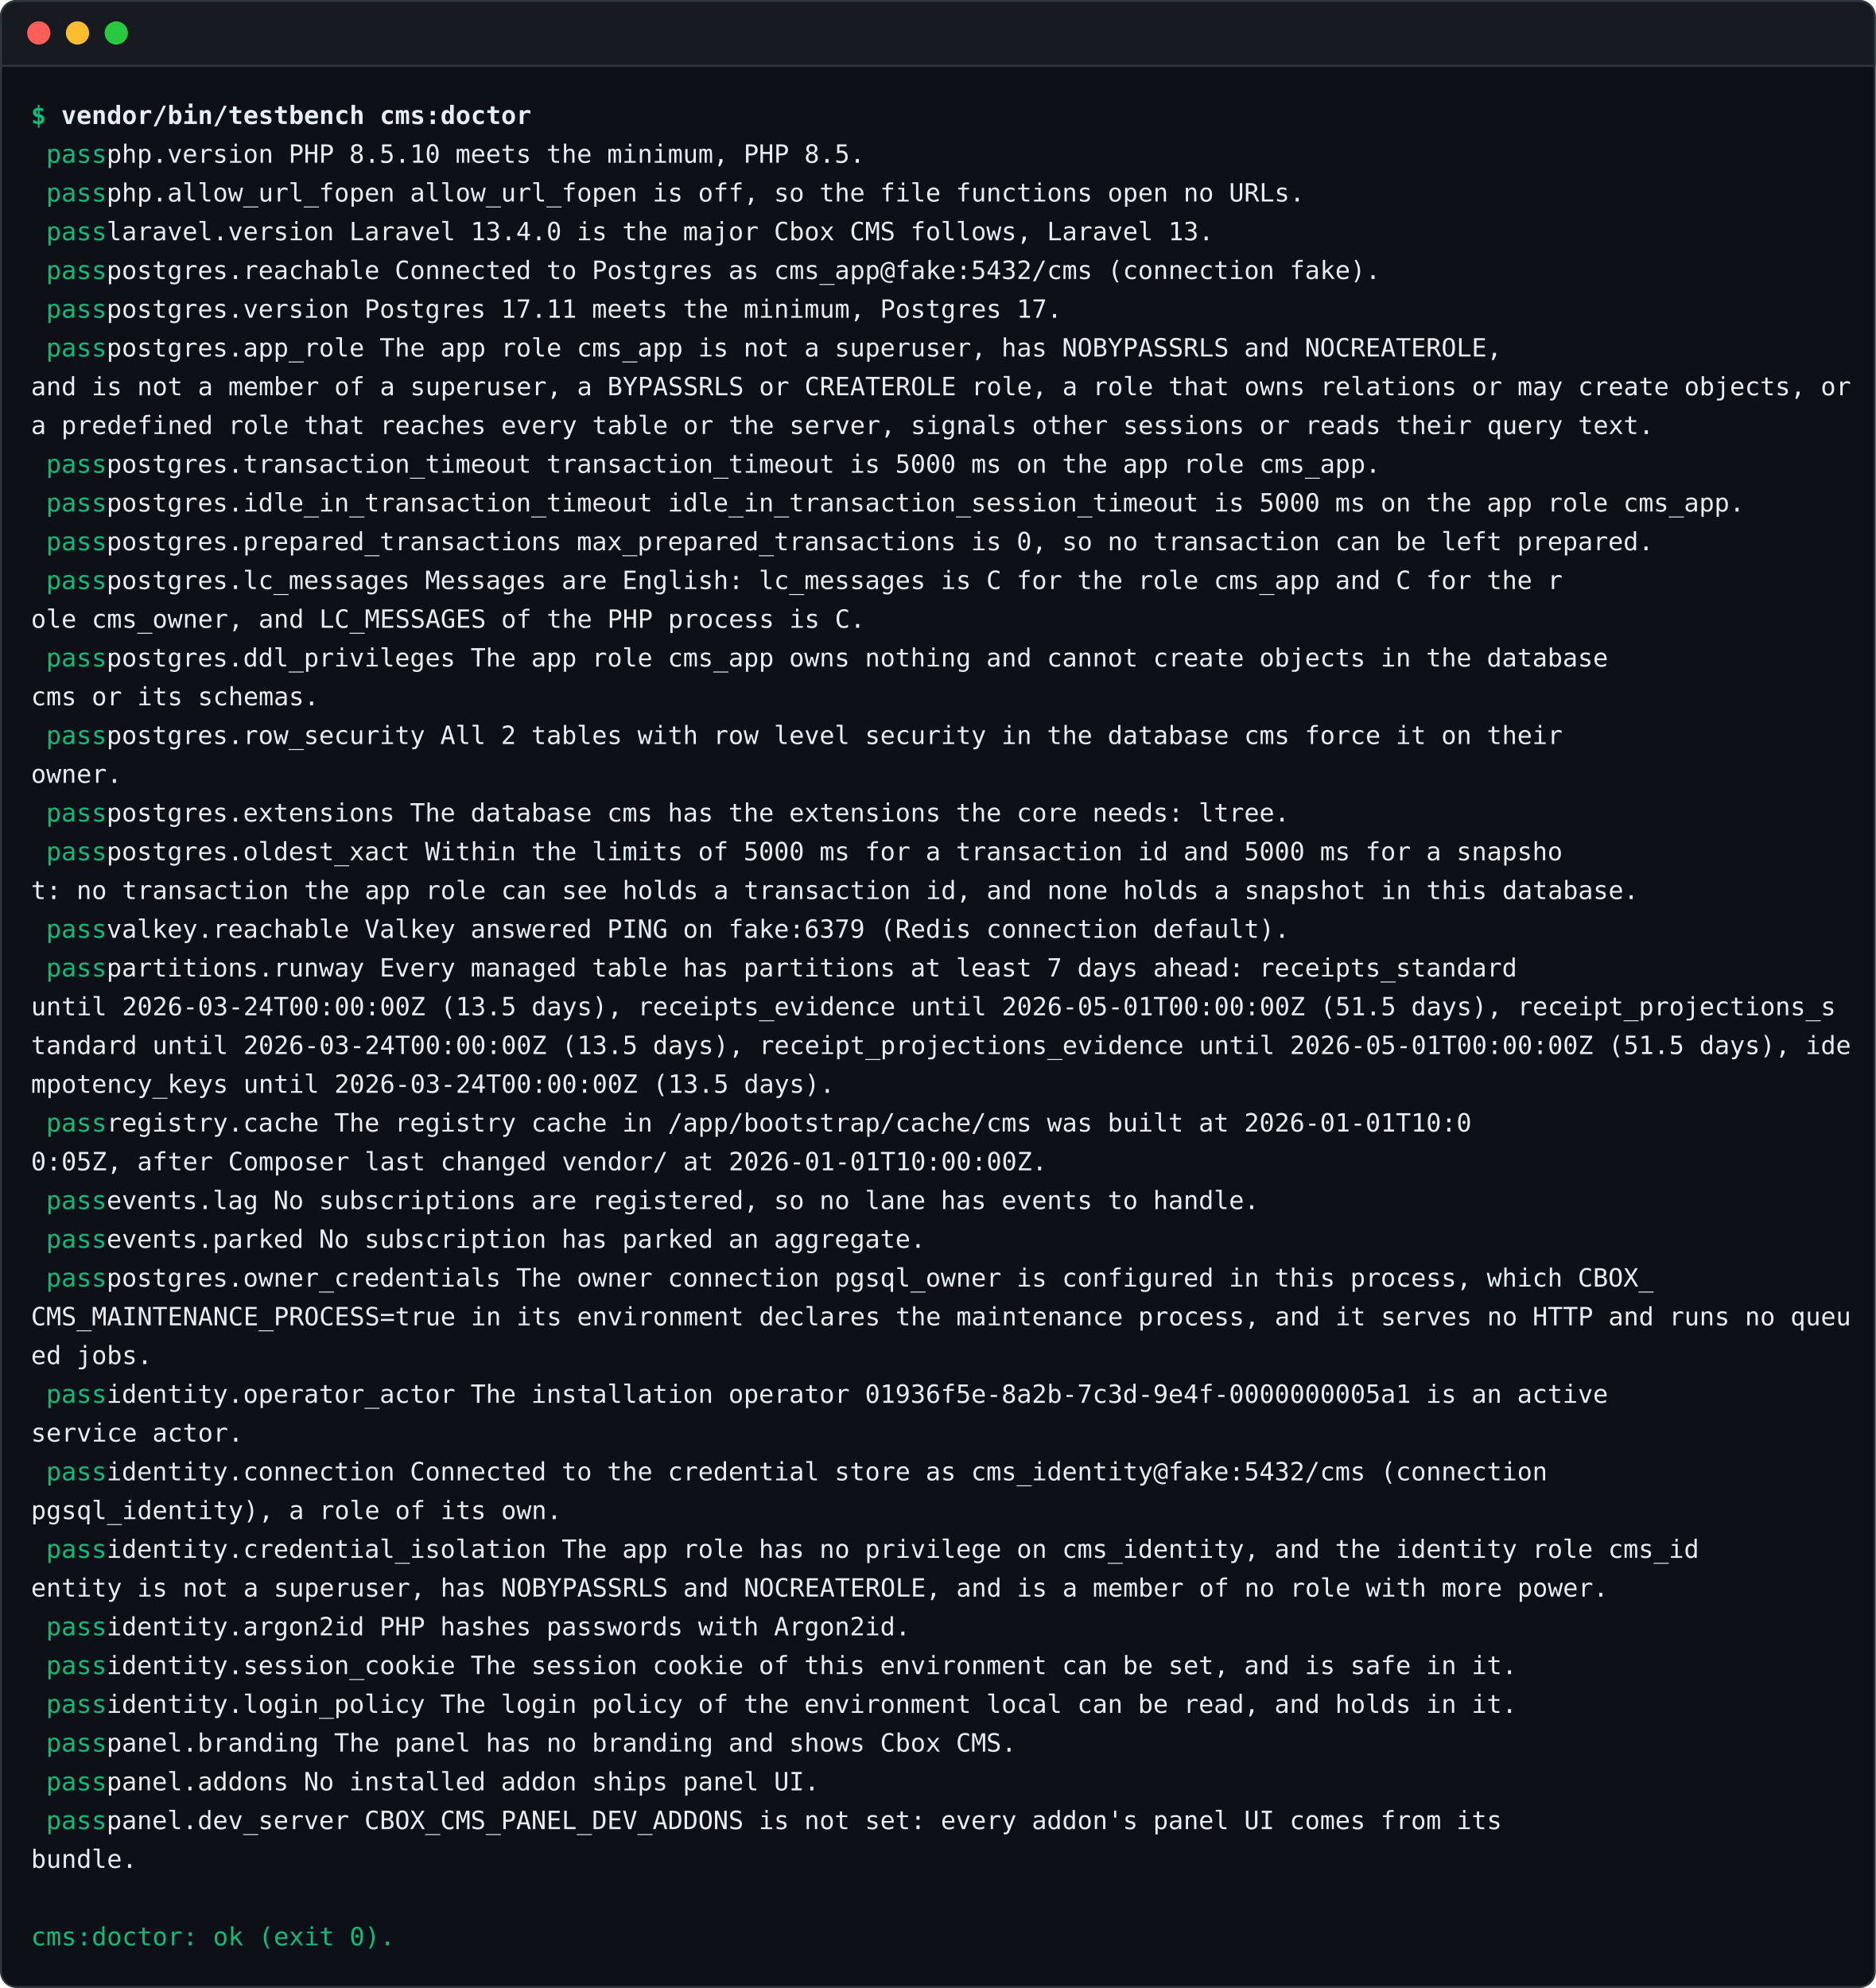
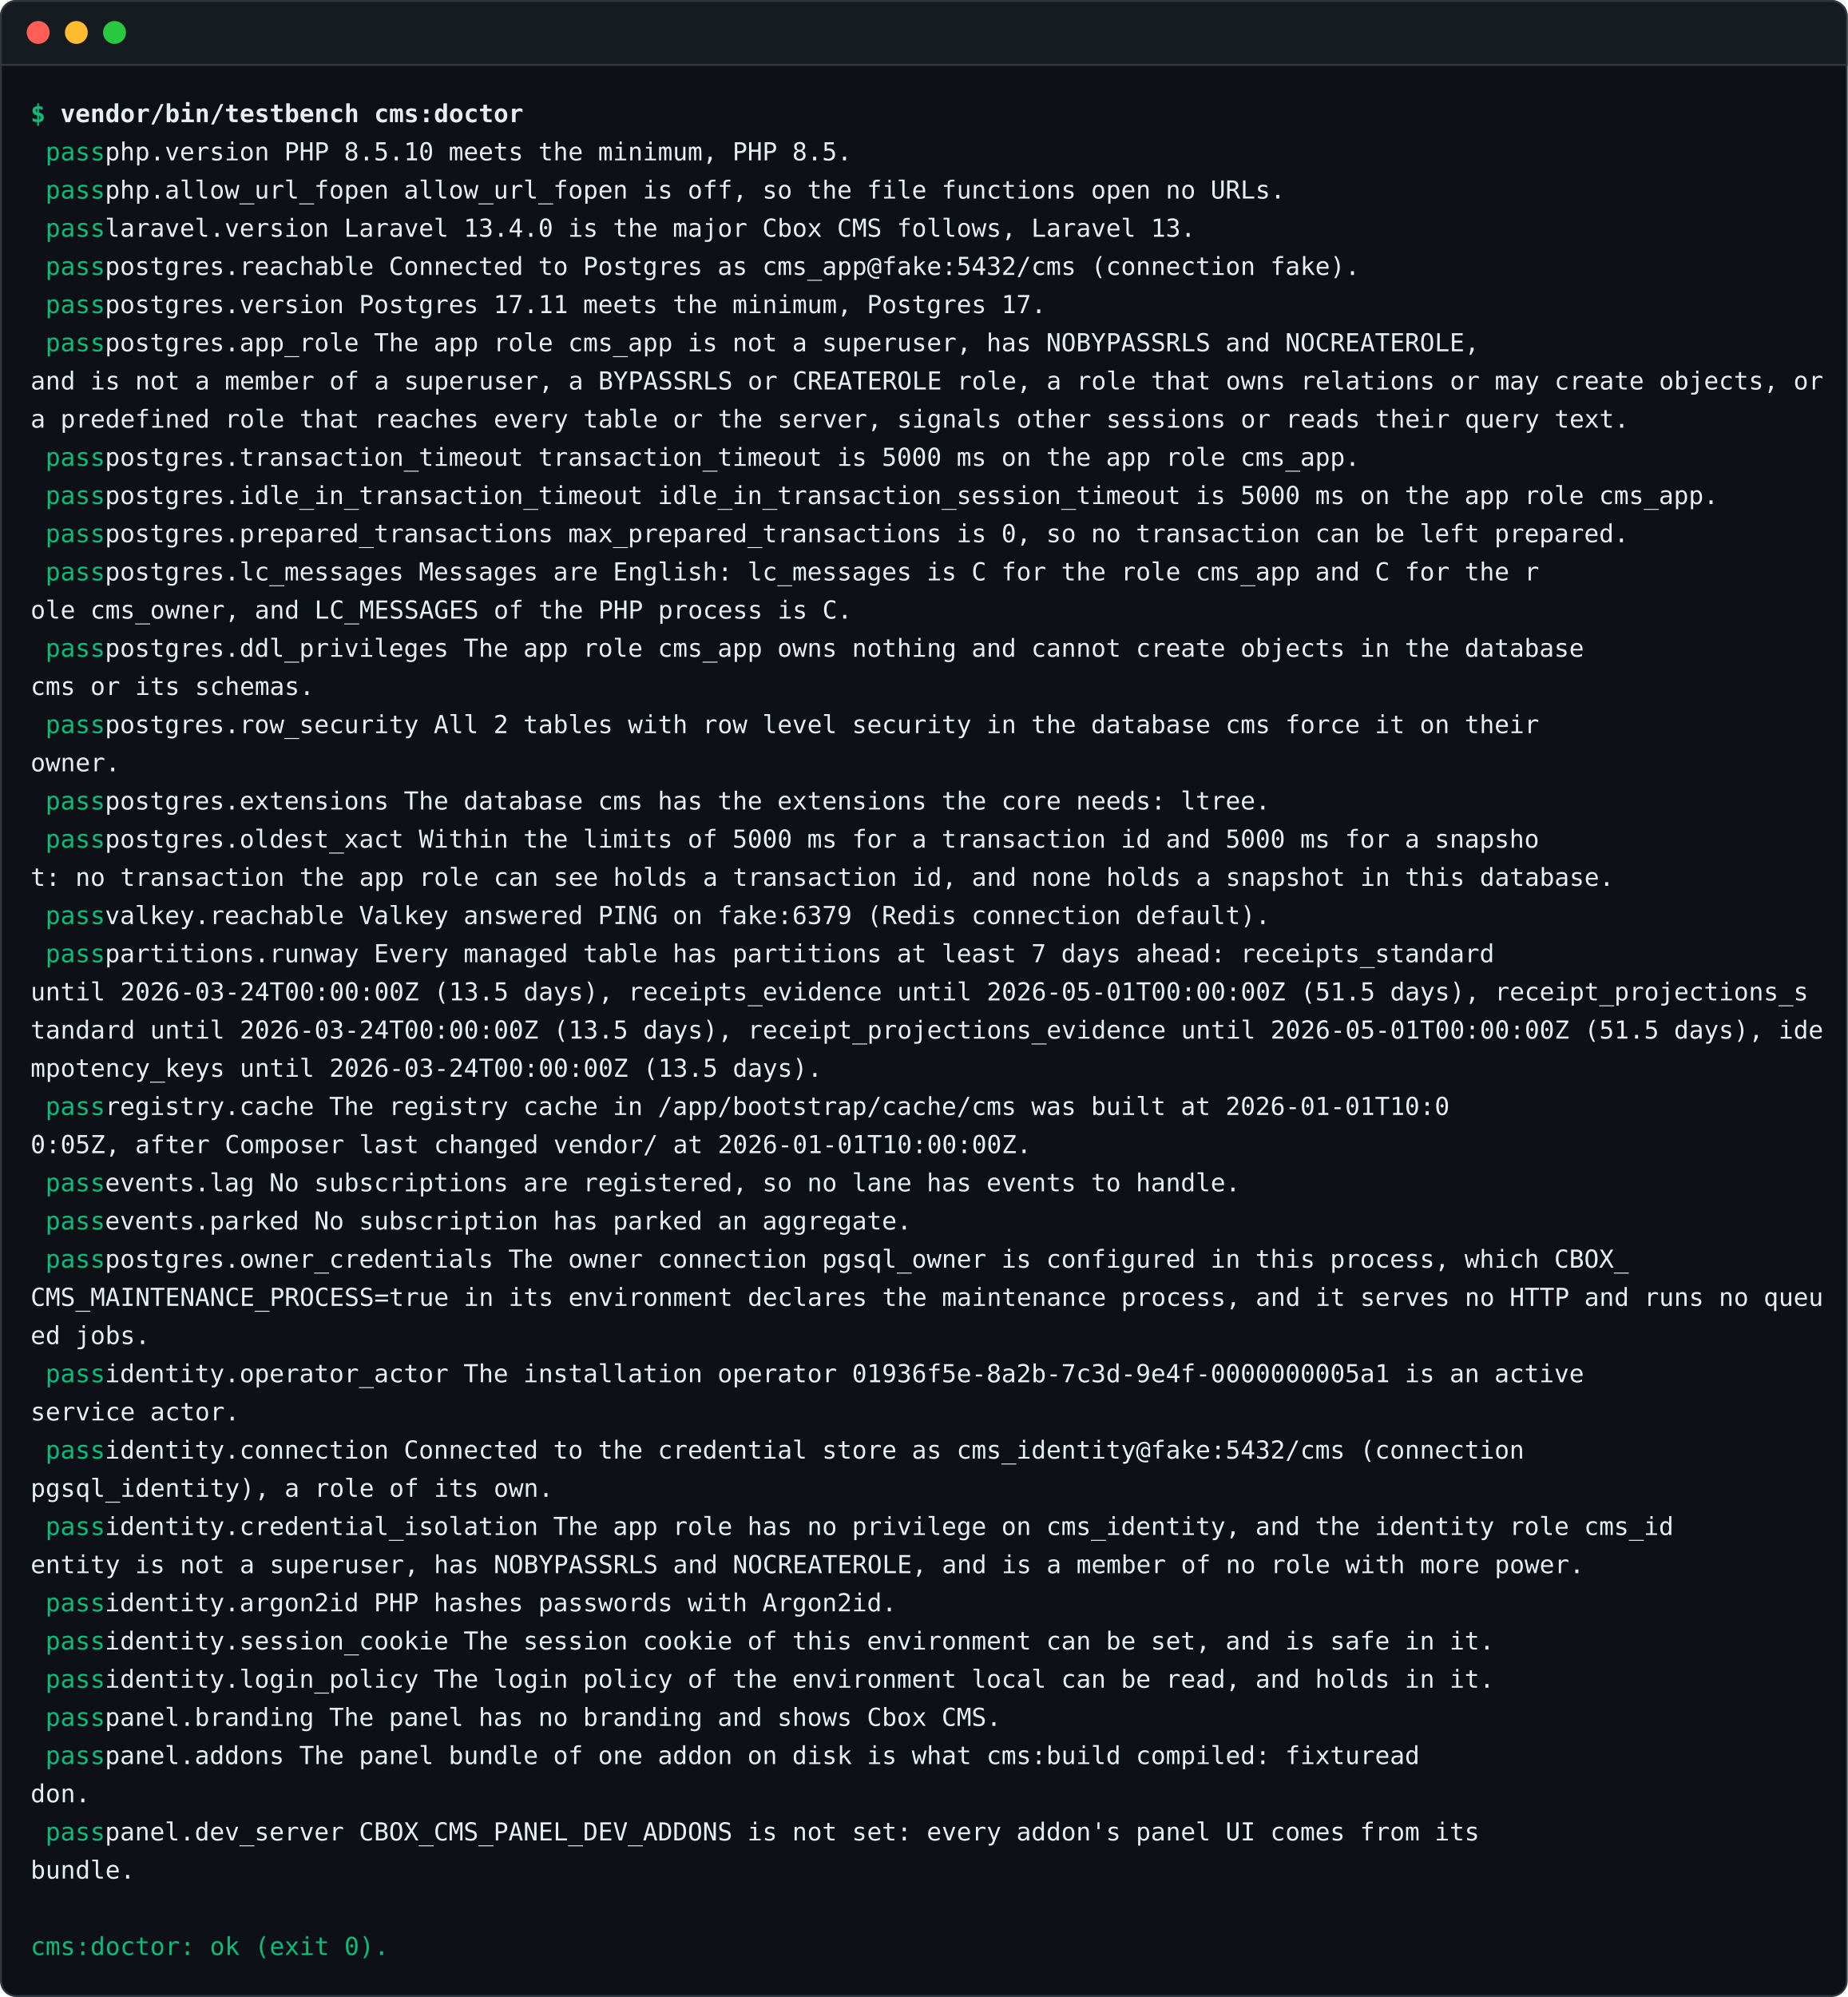
- <svg xmlns="http://www.w3.org/2000/svg" width="968" height="1026" viewBox="0 0 968 1026" role="img" aria-label="vendor/bin/testbench cms:doctor">
+ <svg xmlns="http://www.w3.org/2000/svg" width="968" height="1046" viewBox="0 0 968 1046" role="img" aria-label="vendor/bin/testbench cms:doctor">
  <style>text{font-family:ui-monospace, SFMono-Regular, Menlo, Consolas, 'DejaVu Sans Mono', 'Liberation Mono', monospace;font-size:13px;white-space:pre}.b{font-weight:700}.d{opacity:.66}.i{font-style:italic}.u{text-decoration:underline}</style>
-   <rect x="0.5" y="0.5" width="967" height="1025" rx="8" fill="#0d1117" stroke="#30363d" />
+   <rect x="0.5" y="0.5" width="967" height="1045" rx="8" fill="#0d1117" stroke="#30363d" />
  <path d="M0.5 34V8.5a8 8 0 0 1 8-8H959.5a8 8 0 0 1 8 8V34Z" fill="#161b22" stroke="#30363d" />
  <circle cx="20" cy="17" r="6" fill="#ff5f57" />
  <circle cx="40" cy="17" r="6" fill="#febc2e" />
  <circle cx="60" cy="17" r="6" fill="#28c840" />
  <text x="16" y="64" fill="#0dbc79" class="b" textLength="7.8">$</text>
  <text x="31.6" y="64" fill="#e6edf3" class="b" textLength="241.8">vendor/bin/testbench cms:doctor</text>
  <text x="23.8" y="84" fill="#0dbc79" textLength="31.2">pass</text>
  <text x="55" y="84" fill="#e6edf3" textLength="608.4">  php.version                           PHP 8.5.10 meets the minimum, PHP 8.5.</text>
  <text x="23.8" y="104" fill="#0dbc79" textLength="31.2">pass</text>
  <text x="55" y="104" fill="#e6edf3" textLength="772.2">  php.allow_url_fopen                   allow_url_fopen is off, so the file functions open no URLs.</text>
  <text x="23.8" y="124" fill="#0dbc79" textLength="31.2">pass</text>
  <text x="55" y="124" fill="#e6edf3" textLength="756.6">  laravel.version                       Laravel 13.4.0 is the major Cbox CMS follows, Laravel 13.</text>
  <text x="23.8" y="144" fill="#0dbc79" textLength="31.2">pass</text>
  <text x="55" y="144" fill="#e6edf3" textLength="819">  postgres.reachable                    Connected to Postgres as cms_app@fake:5432/cms (connection fake).</text>
  <text x="23.8" y="164" fill="#0dbc79" textLength="31.2">pass</text>
  <text x="55" y="164" fill="#e6edf3" textLength="670.8">  postgres.version                      Postgres 17.11 meets the minimum, Postgres 17.</text>
  <text x="23.8" y="184" fill="#0dbc79" textLength="31.2">pass</text>
  <text x="55" y="184" fill="#e6edf3" textLength="889.2">  postgres.app_role                     The app role cms_app is not a superuser, has NOBYPASSRLS and NOCREATEROLE,</text>
  <text x="16" y="204" fill="#e6edf3" textLength="936">and is not a member of a superuser, a BYPASSRLS or CREATEROLE role, a role that owns relations or may create objects, or</text>
  <text x="16" y="224" fill="#e6edf3" textLength="842.4"> a predefined role that reaches every table or the server, signals other sessions or reads their query text.</text>
  <text x="23.8" y="244" fill="#0dbc79" textLength="31.2">pass</text>
  <text x="55" y="244" fill="#e6edf3" textLength="741">  postgres.transaction_timeout          transaction_timeout is 5000 ms on the app role cms_app.</text>
  <text x="23.8" y="264" fill="#0dbc79" textLength="31.2">pass</text>
  <text x="55" y="264" fill="#e6edf3" textLength="865.8">  postgres.idle_in_transaction_timeout  idle_in_transaction_session_timeout is 5000 ms on the app role cms_app.</text>
  <text x="23.8" y="284" fill="#0dbc79" textLength="31.2">pass</text>
  <text x="55" y="284" fill="#e6edf3" textLength="865.8">  postgres.prepared_transactions        max_prepared_transactions is 0, so no transaction can be left prepared.</text>
  <text x="23.8" y="304" fill="#0dbc79" textLength="31.2">pass</text>
  <text x="55" y="304" fill="#e6edf3" textLength="897">  postgres.lc_messages                  Messages are English: lc_messages is C for the role cms_app and C for the r</text>
  <text x="16" y="324" fill="#e6edf3" textLength="429">ole cms_owner, and LC_MESSAGES of the PHP process is C.</text>
  <text x="23.8" y="344" fill="#0dbc79" textLength="31.2">pass</text>
  <text x="55" y="344" fill="#e6edf3" textLength="897">  postgres.ddl_privileges               The app role cms_app owns nothing and cannot create objects in the database</text>
  <text x="16" y="364" fill="#e6edf3" textLength="156"> cms or its schemas.</text>
  <text x="23.8" y="384" fill="#0dbc79" textLength="31.2">pass</text>
  <text x="55" y="384" fill="#e6edf3" textLength="889.2">  postgres.row_security                 All 2 tables with row level security in the database cms force it on their</text>
  <text x="16" y="404" fill="#e6edf3" textLength="46.8">owner.</text>
  <text x="23.8" y="424" fill="#0dbc79" textLength="31.2">pass</text>
  <text x="55" y="424" fill="#e6edf3" textLength="764.4">  postgres.extensions                   The database cms has the extensions the core needs: ltree.</text>
  <text x="23.8" y="444" fill="#0dbc79" textLength="31.2">pass</text>
  <text x="55" y="444" fill="#e6edf3" textLength="897">  postgres.oldest_xact                  Within the limits of 5000 ms for a transaction id and 5000 ms for a snapsho</text>
  <text x="16" y="464" fill="#e6edf3" textLength="826.8">t: no transaction the app role can see holds a transaction id, and none holds a snapshot in this database.</text>
  <text x="23.8" y="484" fill="#0dbc79" textLength="31.2">pass</text>
  <text x="55" y="484" fill="#e6edf3" textLength="787.8">  valkey.reachable                      Valkey answered PING on fake:6379 (Redis connection default).</text>
  <text x="23.8" y="504" fill="#0dbc79" textLength="31.2">pass</text>
  <text x="55" y="504" fill="#e6edf3" textLength="897">  partitions.runway                     Every managed table has partitions at least 7 days ahead: receipts_standard</text>
  <text x="16" y="524" fill="#e6edf3" textLength="936"> until 2026-03-24T00:00:00Z (13.5 days), receipts_evidence until 2026-05-01T00:00:00Z (51.5 days), receipt_projections_s</text>
  <text x="16" y="544" fill="#e6edf3" textLength="936">tandard until 2026-03-24T00:00:00Z (13.5 days), receipt_projections_evidence until 2026-05-01T00:00:00Z (51.5 days), ide</text>
  <text x="16" y="564" fill="#e6edf3" textLength="413.4">mpotency_keys until 2026-03-24T00:00:00Z (13.5 days).</text>
  <text x="23.8" y="584" fill="#0dbc79" textLength="31.2">pass</text>
  <text x="55" y="584" fill="#e6edf3" textLength="897">  registry.cache                        The registry cache in /app/bootstrap/cache/cms was built at 2026-01-01T10:0</text>
  <text x="16" y="604" fill="#e6edf3" textLength="522.6">0:05Z, after Composer last changed vendor/ at 2026-01-01T10:00:00Z.</text>
  <text x="23.8" y="624" fill="#0dbc79" textLength="31.2">pass</text>
  <text x="55" y="624" fill="#e6edf3" textLength="819">  events.lag                            No subscriptions are registered, so no lane has events to handle.</text>
  <text x="23.8" y="644" fill="#0dbc79" textLength="31.2">pass</text>
  <text x="55" y="644" fill="#e6edf3" textLength="624">  events.parked                         No subscription has parked an aggregate.</text>
  <text x="23.8" y="664" fill="#0dbc79" textLength="31.2">pass</text>
  <text x="55" y="664" fill="#e6edf3" textLength="897">  postgres.owner_credentials            The owner connection pgsql_owner is configured in this process, which CBOX_</text>
  <text x="16" y="684" fill="#e6edf3" textLength="936">CMS_MAINTENANCE_PROCESS=true in its environment declares the maintenance process, and it serves no HTTP and runs no queu</text>
  <text x="16" y="704" fill="#e6edf3" textLength="62.4">ed jobs.</text>
  <text x="23.8" y="724" fill="#0dbc79" textLength="31.2">pass</text>
  <text x="55" y="724" fill="#e6edf3" textLength="897">  identity.operator_actor               The installation operator 01936f5e-8a2b-7c3d-9e4f-0000000005a1 is an active</text>
  <text x="16" y="744" fill="#e6edf3" textLength="117"> service actor.</text>
  <text x="23.8" y="764" fill="#0dbc79" textLength="31.2">pass</text>
  <text x="55" y="764" fill="#e6edf3" textLength="897">  identity.connection                   Connected to the credential store as cms_identity@fake:5432/cms (connection</text>
  <text x="16" y="784" fill="#e6edf3" textLength="280.8"> pgsql_identity), a role of its own.</text>
  <text x="23.8" y="804" fill="#0dbc79" textLength="31.2">pass</text>
  <text x="55" y="804" fill="#e6edf3" textLength="897">  identity.credential_isolation         The app role has no privilege on cms_identity, and the identity role cms_id</text>
  <text x="16" y="824" fill="#e6edf3" textLength="811.2">entity is not a superuser, has NOBYPASSRLS and NOCREATEROLE, and is a member of no role with more power.</text>
  <text x="23.8" y="844" fill="#0dbc79" textLength="31.2">pass</text>
  <text x="55" y="844" fill="#e6edf3" textLength="585">  identity.argon2id                     PHP hashes passwords with Argon2id.</text>
  <text x="23.8" y="864" fill="#0dbc79" textLength="31.2">pass</text>
  <text x="55" y="864" fill="#e6edf3" textLength="850.2">  identity.session_cookie               The session cookie of this environment can be set, and is safe in it.</text>
  <text x="23.8" y="884" fill="#0dbc79" textLength="31.2">pass</text>
  <text x="55" y="884" fill="#e6edf3" textLength="865.8">  identity.login_policy                 The login policy of the environment local can be read, and holds in it.</text>
  <text x="23.8" y="904" fill="#0dbc79" textLength="31.2">pass</text>
  <text x="55" y="904" fill="#e6edf3" textLength="663">  panel.branding                        The panel has no branding and shows Cbox CMS.</text>
  <text x="23.8" y="924" fill="#0dbc79" textLength="31.2">pass</text>
-   <text x="55" y="924" fill="#e6edf3" textLength="577.2">  panel.addons                          No installed addon ships panel UI.</text>
-   <text x="23.8" y="944" fill="#0dbc79" textLength="31.2">pass</text>
-   <text x="55" y="944" fill="#e6edf3" textLength="897">  panel.dev_server                      CBOX_CMS_PANEL_DEV_ADDONS is not set: every addon's panel UI comes from its</text>
-   <text x="16" y="964" fill="#e6edf3" textLength="62.4"> bundle.</text>
-   <text x="16" y="1004" fill="#0dbc79" textLength="187.2">cms:doctor: ok (exit 0).</text>
+   <text x="55" y="924" fill="#e6edf3" textLength="897">  panel.addons                          The panel bundle of one addon on disk is what cms:build compiled: fixturead</text>
+   <text x="16" y="944" fill="#e6edf3" textLength="31.2">don.</text>
+   <text x="23.8" y="964" fill="#0dbc79" textLength="31.2">pass</text>
+   <text x="55" y="964" fill="#e6edf3" textLength="897">  panel.dev_server                      CBOX_CMS_PANEL_DEV_ADDONS is not set: every addon's panel UI comes from its</text>
+   <text x="16" y="984" fill="#e6edf3" textLength="62.4"> bundle.</text>
+   <text x="16" y="1024" fill="#0dbc79" textLength="187.2">cms:doctor: ok (exit 0).</text>
</svg>
